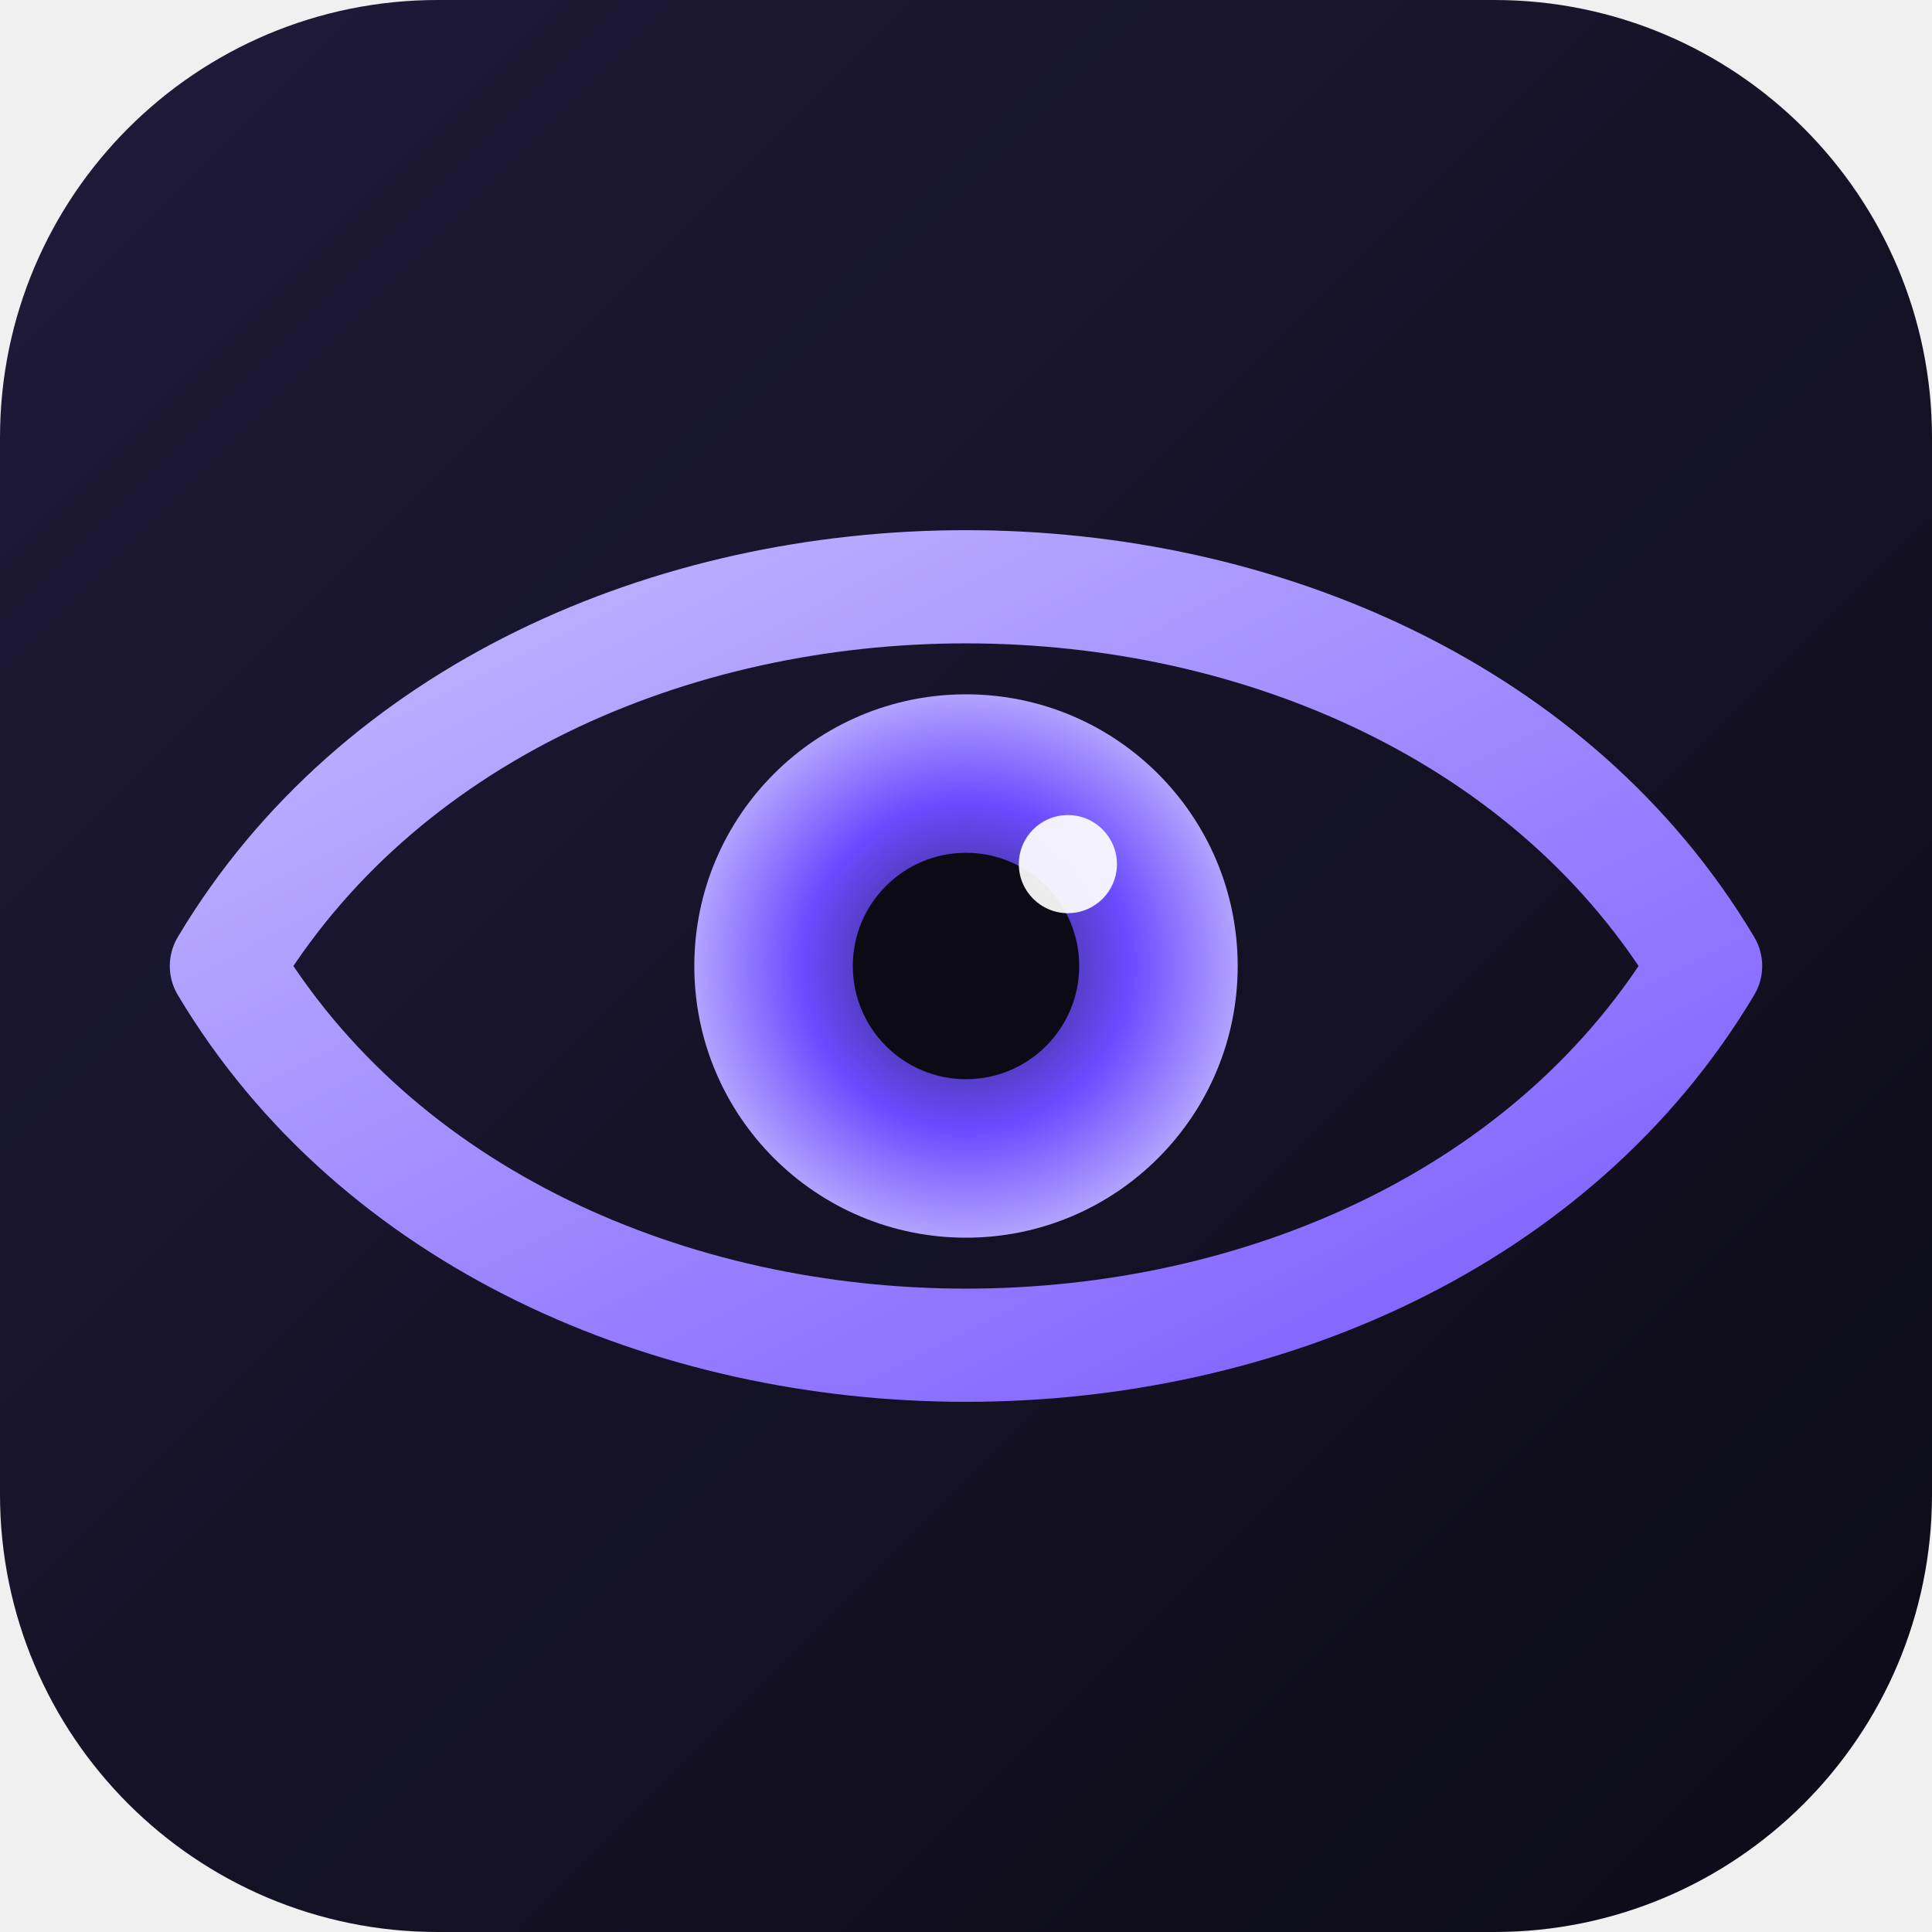
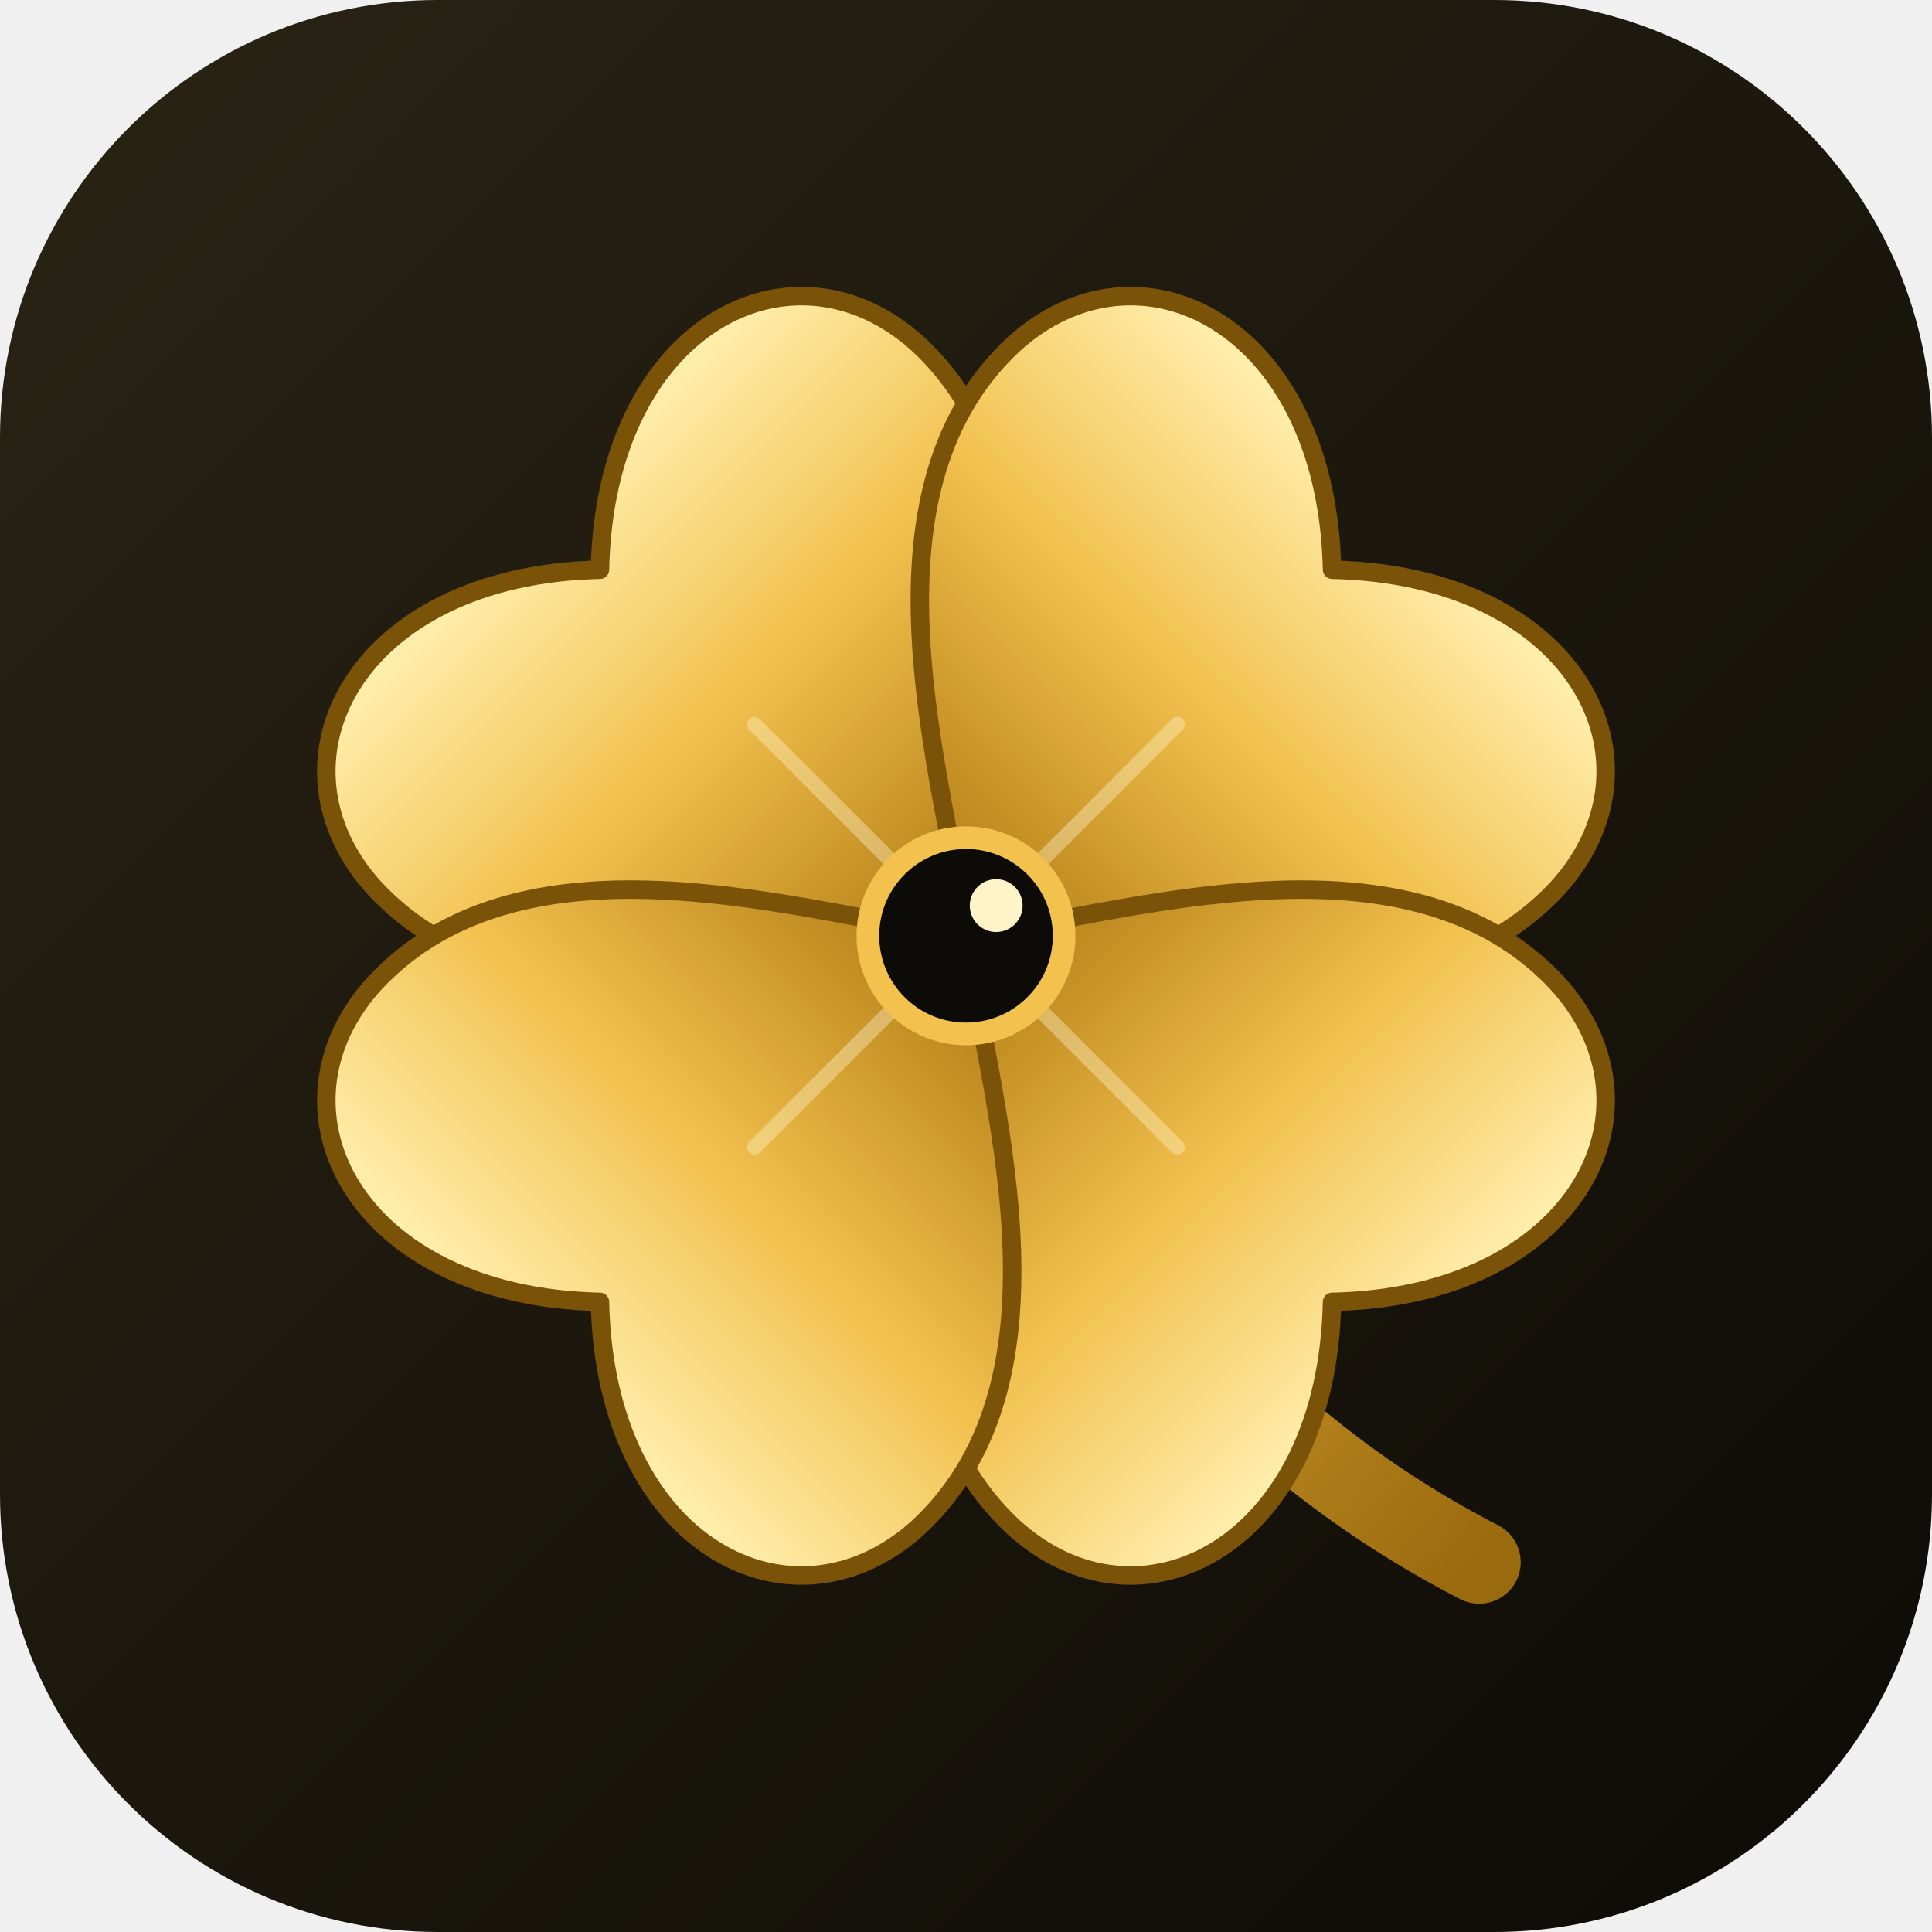
<svg xmlns="http://www.w3.org/2000/svg" viewBox="0 0 512 512" role="img" aria-label="CloverEye">
  <defs>
    <linearGradient id="ce-bg" x1="0" y1="0" x2="1" y2="1">
-       <stop offset="0" stop-color="#1f1a3a" />
-       <stop offset="1" stop-color="#0c0b15" />
+       <stop offset="0" stop-color="#2a2414" />
+       <stop offset="1" stop-color="#0d0b07" />
    </linearGradient>
-     <linearGradient id="ce-lid" x1="0" y1="0" x2="1" y2="1">
-       <stop offset="0" stop-color="#c3b8ff" />
-       <stop offset="1" stop-color="#7b5cff" />
+     <linearGradient id="ce-gold" x1="0" y1="0" x2="0" y2="1">
+       <stop offset="0" stop-color="#fff0b0" />
+       <stop offset="0.45" stop-color="#f2c14e" />
+       <stop offset="1" stop-color="#b07a12" />
    </linearGradient>
-     <radialGradient id="ce-iris" cx="0.5" cy="0.5" r="0.5">
-       <stop offset="0" stop-color="#2b2156" />
-       <stop offset="0.6" stop-color="#6a4bff" />
-       <stop offset="1" stop-color="#b3a3ff" />
-     </radialGradient>
+     <linearGradient id="ce-stem" x1="0" y1="0" x2="1" y2="1">
+       <stop offset="0" stop-color="#e9b43c" />
+       <stop offset="1" stop-color="#9a6a0e" />
+     </linearGradient>
+     <path id="ce-leaf" d="M0 0C-34 -26 -106 -62 -104 -122C-102 -168 -48 -186 0 -140C48 -186 102 -168 104 -122C106 -62 34 -26 0 0Z" />
  </defs>
  <rect width="512" height="512" rx="116" fill="url(#ce-bg)" />
-   <path d="M60 256C140 122 372 122 452 256C372 390 140 390 60 256Z" fill="none" stroke="url(#ce-lid)" stroke-width="30" stroke-linejoin="round" />
-   <circle cx="256" cy="256" r="72" fill="url(#ce-iris)" />
-   <circle cx="256" cy="256" r="30" fill="#0c0b15" />
-   <circle cx="283" cy="229" r="13" fill="#ffffff" fill-opacity="0.92" />
+   <path d="M262 262C286 330 330 382 392 414" fill="none" stroke="url(#ce-stem)" stroke-width="22" stroke-linecap="round" />
+   <g transform="translate(256 248)">
+     <g fill="url(#ce-gold)" stroke="#7a5208" stroke-width="5" stroke-linejoin="round">
+       <use href="#ce-leaf" transform="rotate(-45) scale(0.98)" />
+       <use href="#ce-leaf" transform="rotate(45) scale(0.98)" />
+       <use href="#ce-leaf" transform="rotate(135) scale(0.98)" />
+       <use href="#ce-leaf" transform="rotate(225) scale(0.98)" />
+     </g>
+     <g stroke="#fff4c8" stroke-opacity="0.4" stroke-width="4" stroke-linecap="round">
+       <path d="M0 0L-56 -56" />
+       <path d="M0 0L56 -56" />
+       <path d="M0 0L56 56" />
+       <path d="M0 0L-56 56" />
+     </g>
+     <circle r="26" fill="#0d0b07" stroke="#f2c14e" stroke-width="6" />
+     <circle cx="8" cy="-8" r="7" fill="#fff4c8" />
+   </g>
</svg>
